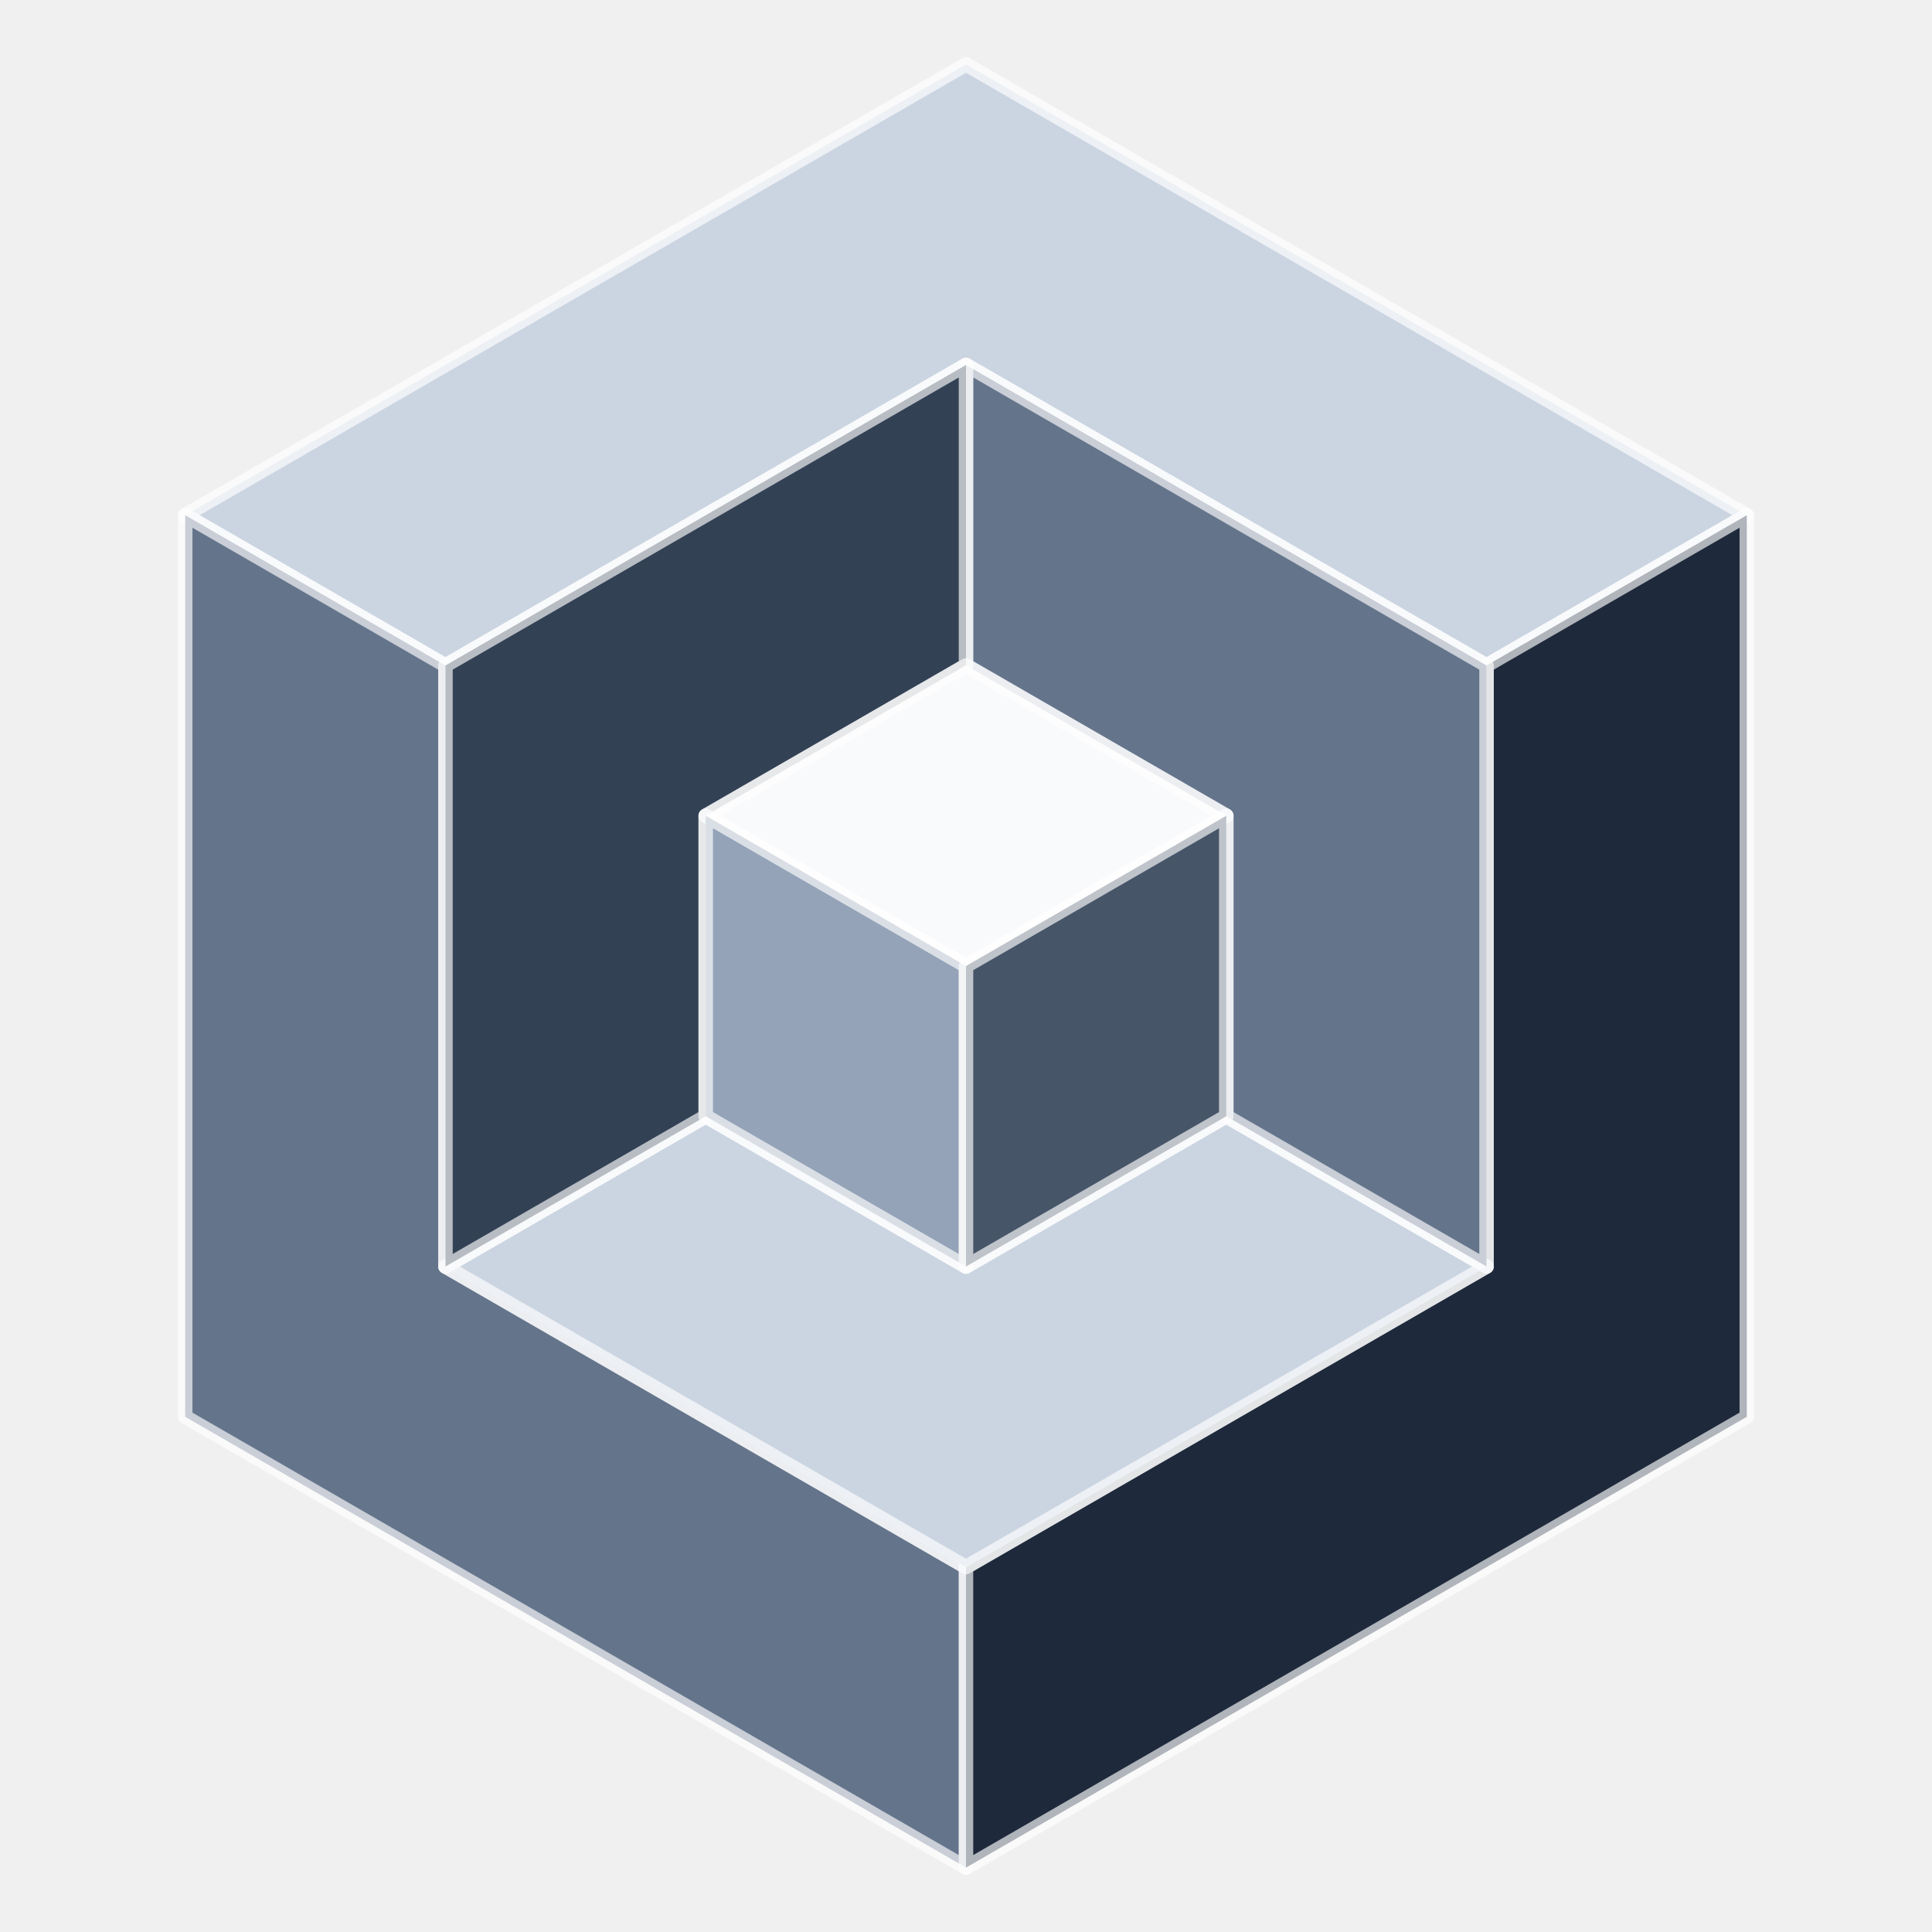
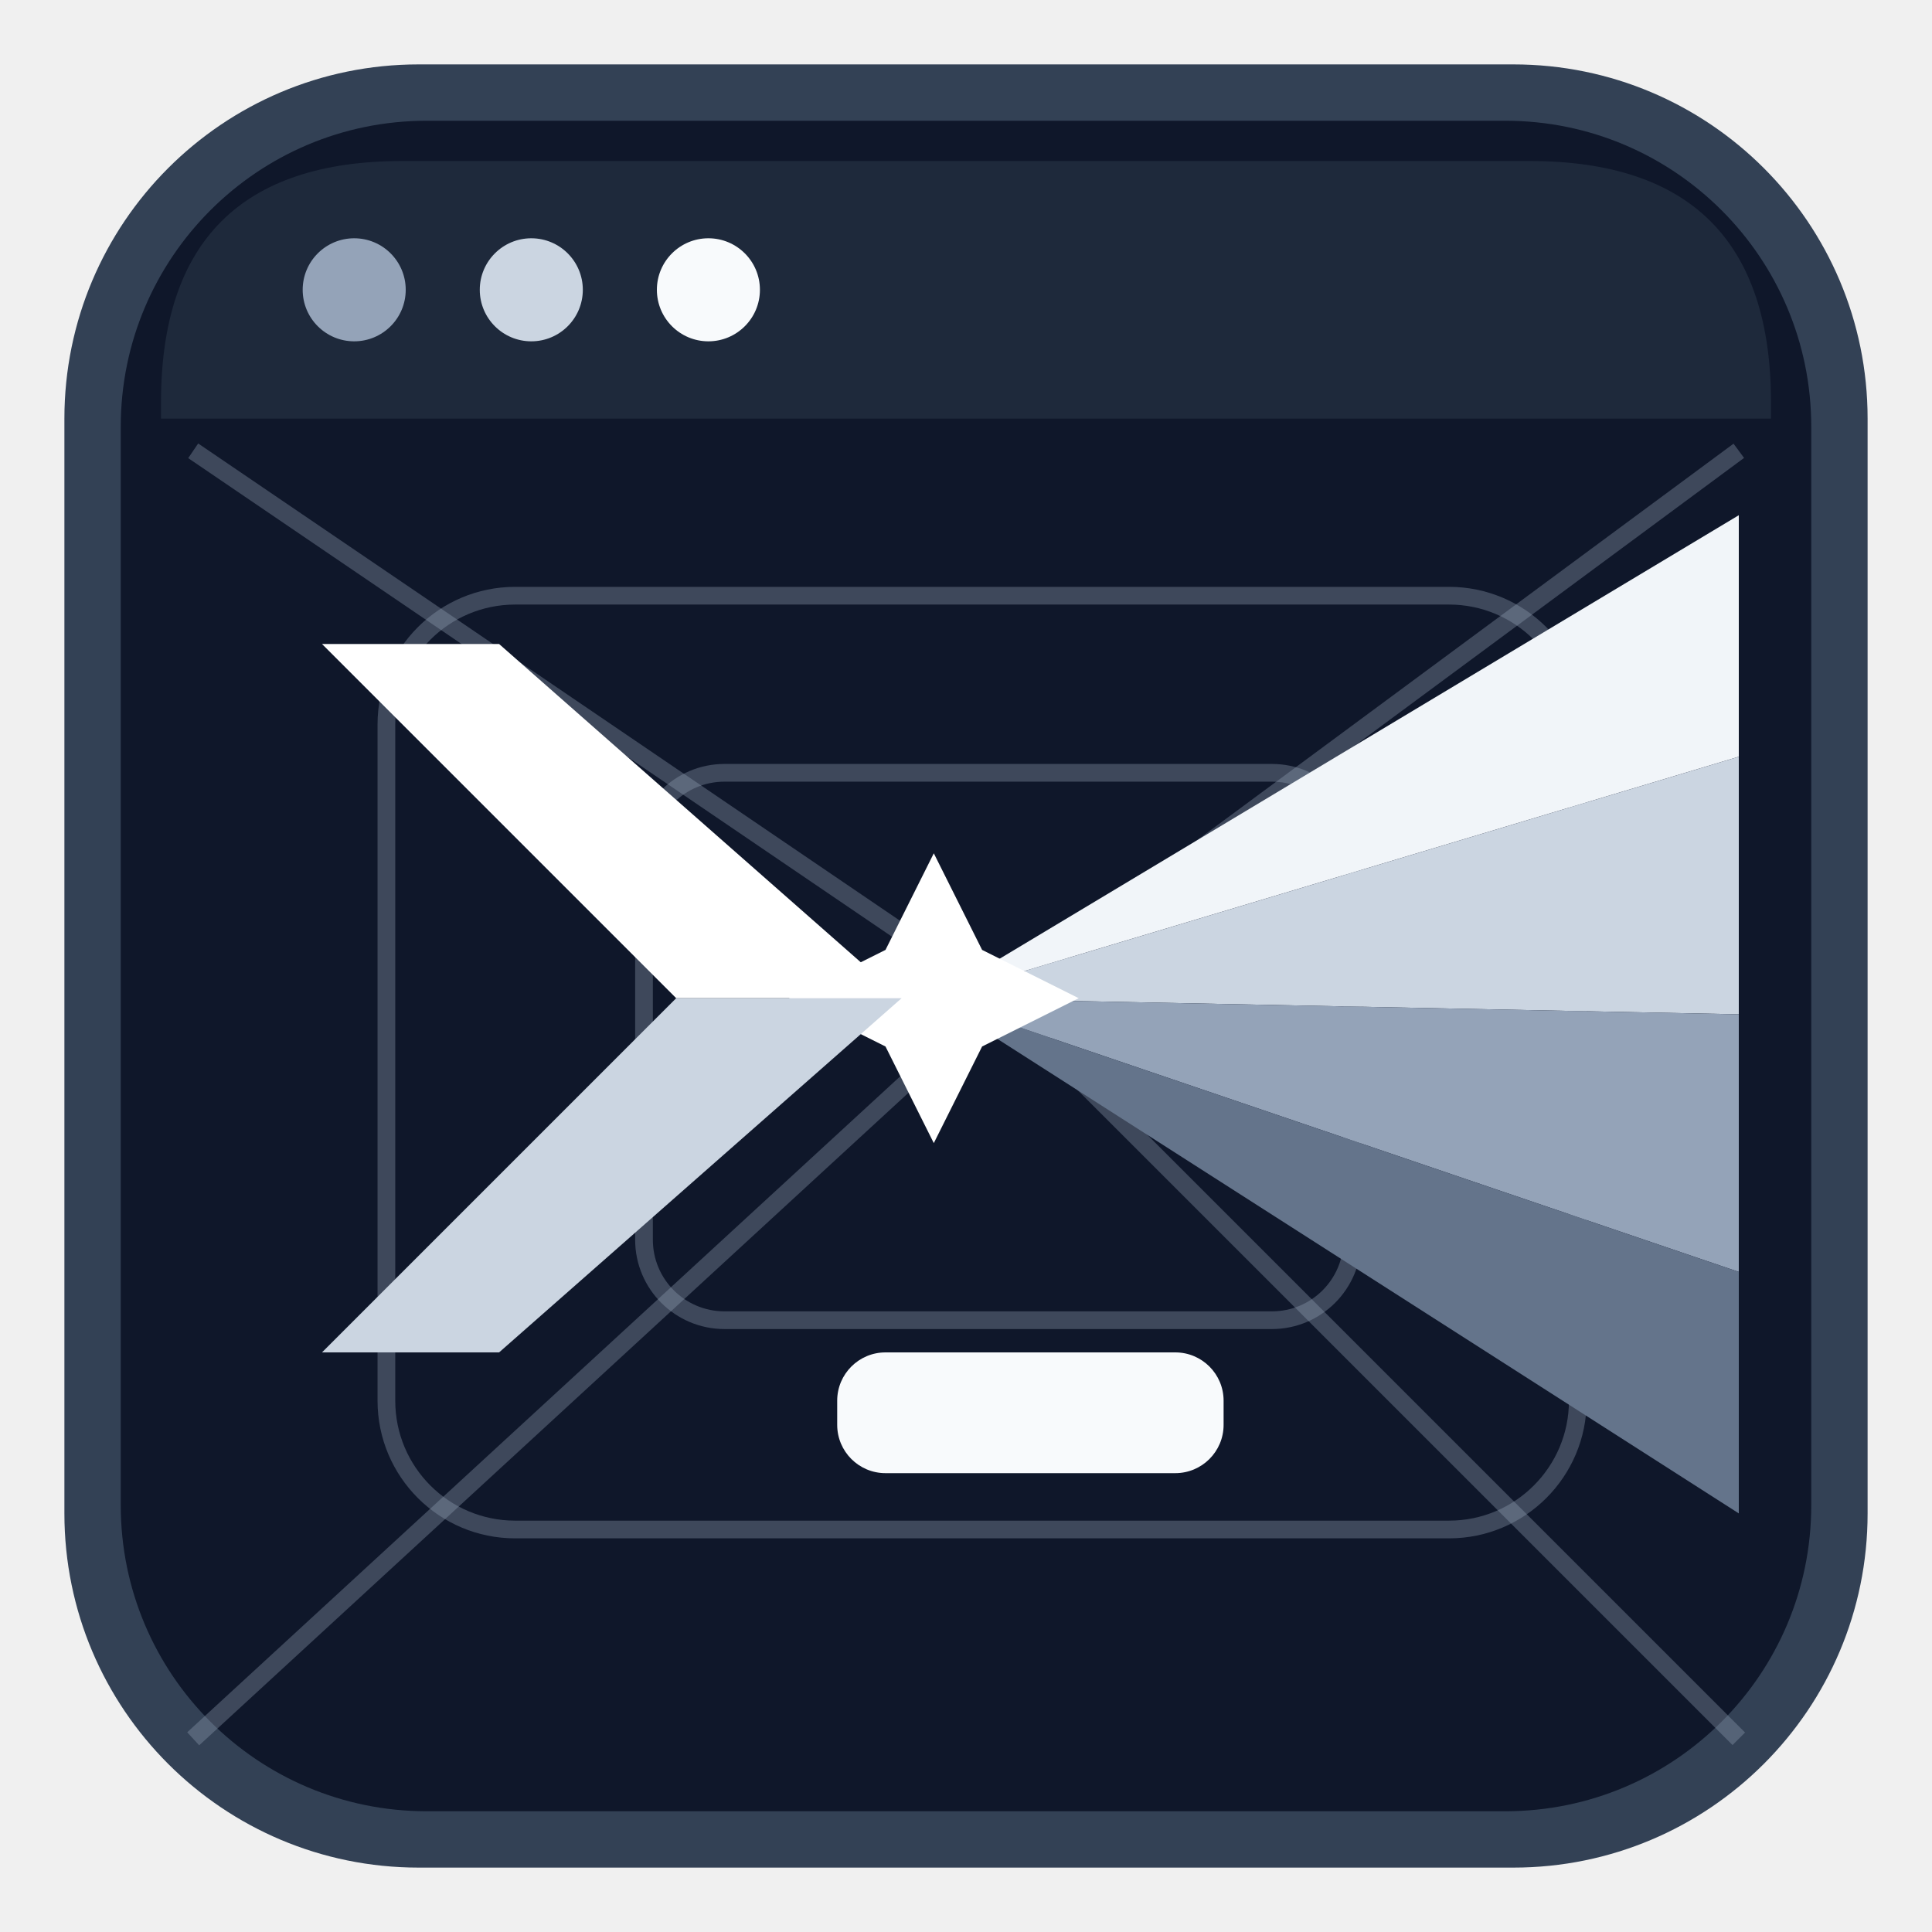
<svg xmlns="http://www.w3.org/2000/svg" viewBox="0 0 120 120" role="img" aria-labelledby="perspt-logo-mono-title">
-   <g stroke="#ffffff" stroke-width="0.9" stroke-linejoin="round" stroke-opacity="0.65">
-     <polygon points="60.000,4.000 108.497,32.000 92.332,41.333 60.000,22.667 27.668,41.333 11.503,32.000" fill="#cbd5e1" />
-     <polygon points="11.503,88.000 60.000,116.000 60.000,97.333 27.668,78.667 27.668,41.333 11.503,32.000" fill="#64748b" />
-     <polygon points="108.497,88.000 60.000,116.000 60.000,97.333 92.332,78.667 92.332,41.333 108.497,32.000" fill="#1e293b" />
-     <polygon points="76.166,69.333 92.332,78.667 60.000,97.333 27.668,78.667 43.834,69.333 60.000,78.667" fill="#cbd5e1" />
-     <polygon points="76.166,69.333 92.332,78.667 92.332,41.333 60.000,22.667 60.000,41.333 76.166,50.667" fill="#64748b" />
-     <polygon points="43.834,69.333 27.668,78.667 27.668,41.333 60.000,22.667 60.000,41.333 43.834,50.667" fill="#334155" />
-     <polygon points="60.000,41.333 76.166,50.667 60.000,60.000 43.834,50.667" fill="#f8fafc" />
-     <polygon points="43.834,69.333 60.000,78.667 60.000,60.000 43.834,50.667" fill="#94a3b8" />
-     <polygon points="76.166,69.333 60.000,78.667 60.000,60.000 76.166,50.667" fill="#475569" />
+   <rect x="4" y="4" width="112" height="112" rx="22" fill="#334155" />
+   <rect x="7.5" y="7.5" width="105" height="105" rx="19" fill="#0f172a" />
+   <path d="M 10 25 Q 10 10 25 10 L 95 10 Q 110 10 110 25 L 110 26 L 10 26 Z" fill="#1e293b" />
+   <circle cx="22" cy="18" r="3.2" fill="#94a3b8" />
+   <circle cx="33" cy="18" r="3.2" fill="#cbd5e1" />
+   <circle cx="44" cy="18" r="3.2" fill="#f8fafc" />
+   <g stroke="#94a3b8" stroke-opacity="0.35" stroke-width="1.1" fill="none">
+     <line x1="12" y1="28" x2="62" y2="62" />
+     <line x1="108" y1="28" x2="62" y2="62" />
+     <line x1="12" y1="108" x2="62" y2="62" />
+     <line x1="108" y1="108" x2="62" y2="62" />
+     <rect x="24" y="37" width="74" height="58" rx="8" />
+     <rect x="40" y="48" width="44" height="34" rx="5" />
  </g>
+   <polygon points="58,62 108,32 108,47" fill="#f1f5f9" />
+   <polygon points="58,62 108,47 108,63" fill="#cbd5e1" />
+   <polygon points="58,62 108,63 108,79" fill="#94a3b8" />
+   <polygon points="58,62 108,79 108,94" fill="#64748b" />
+   <polygon points="58,53 61,59 67,62 61,65 58,71 55,65 49,62 55,59" fill="#ffffff" />
+   <polygon points="20,40 31,40 56,62 42,62" fill="#ffffff" />
+   <polygon points="42,62 56,62 31,84 20,84" fill="#cbd5e1" />
+   <rect x="52" y="84" width="24" height="7.5" rx="3" fill="#f8fafc" />
</svg>
